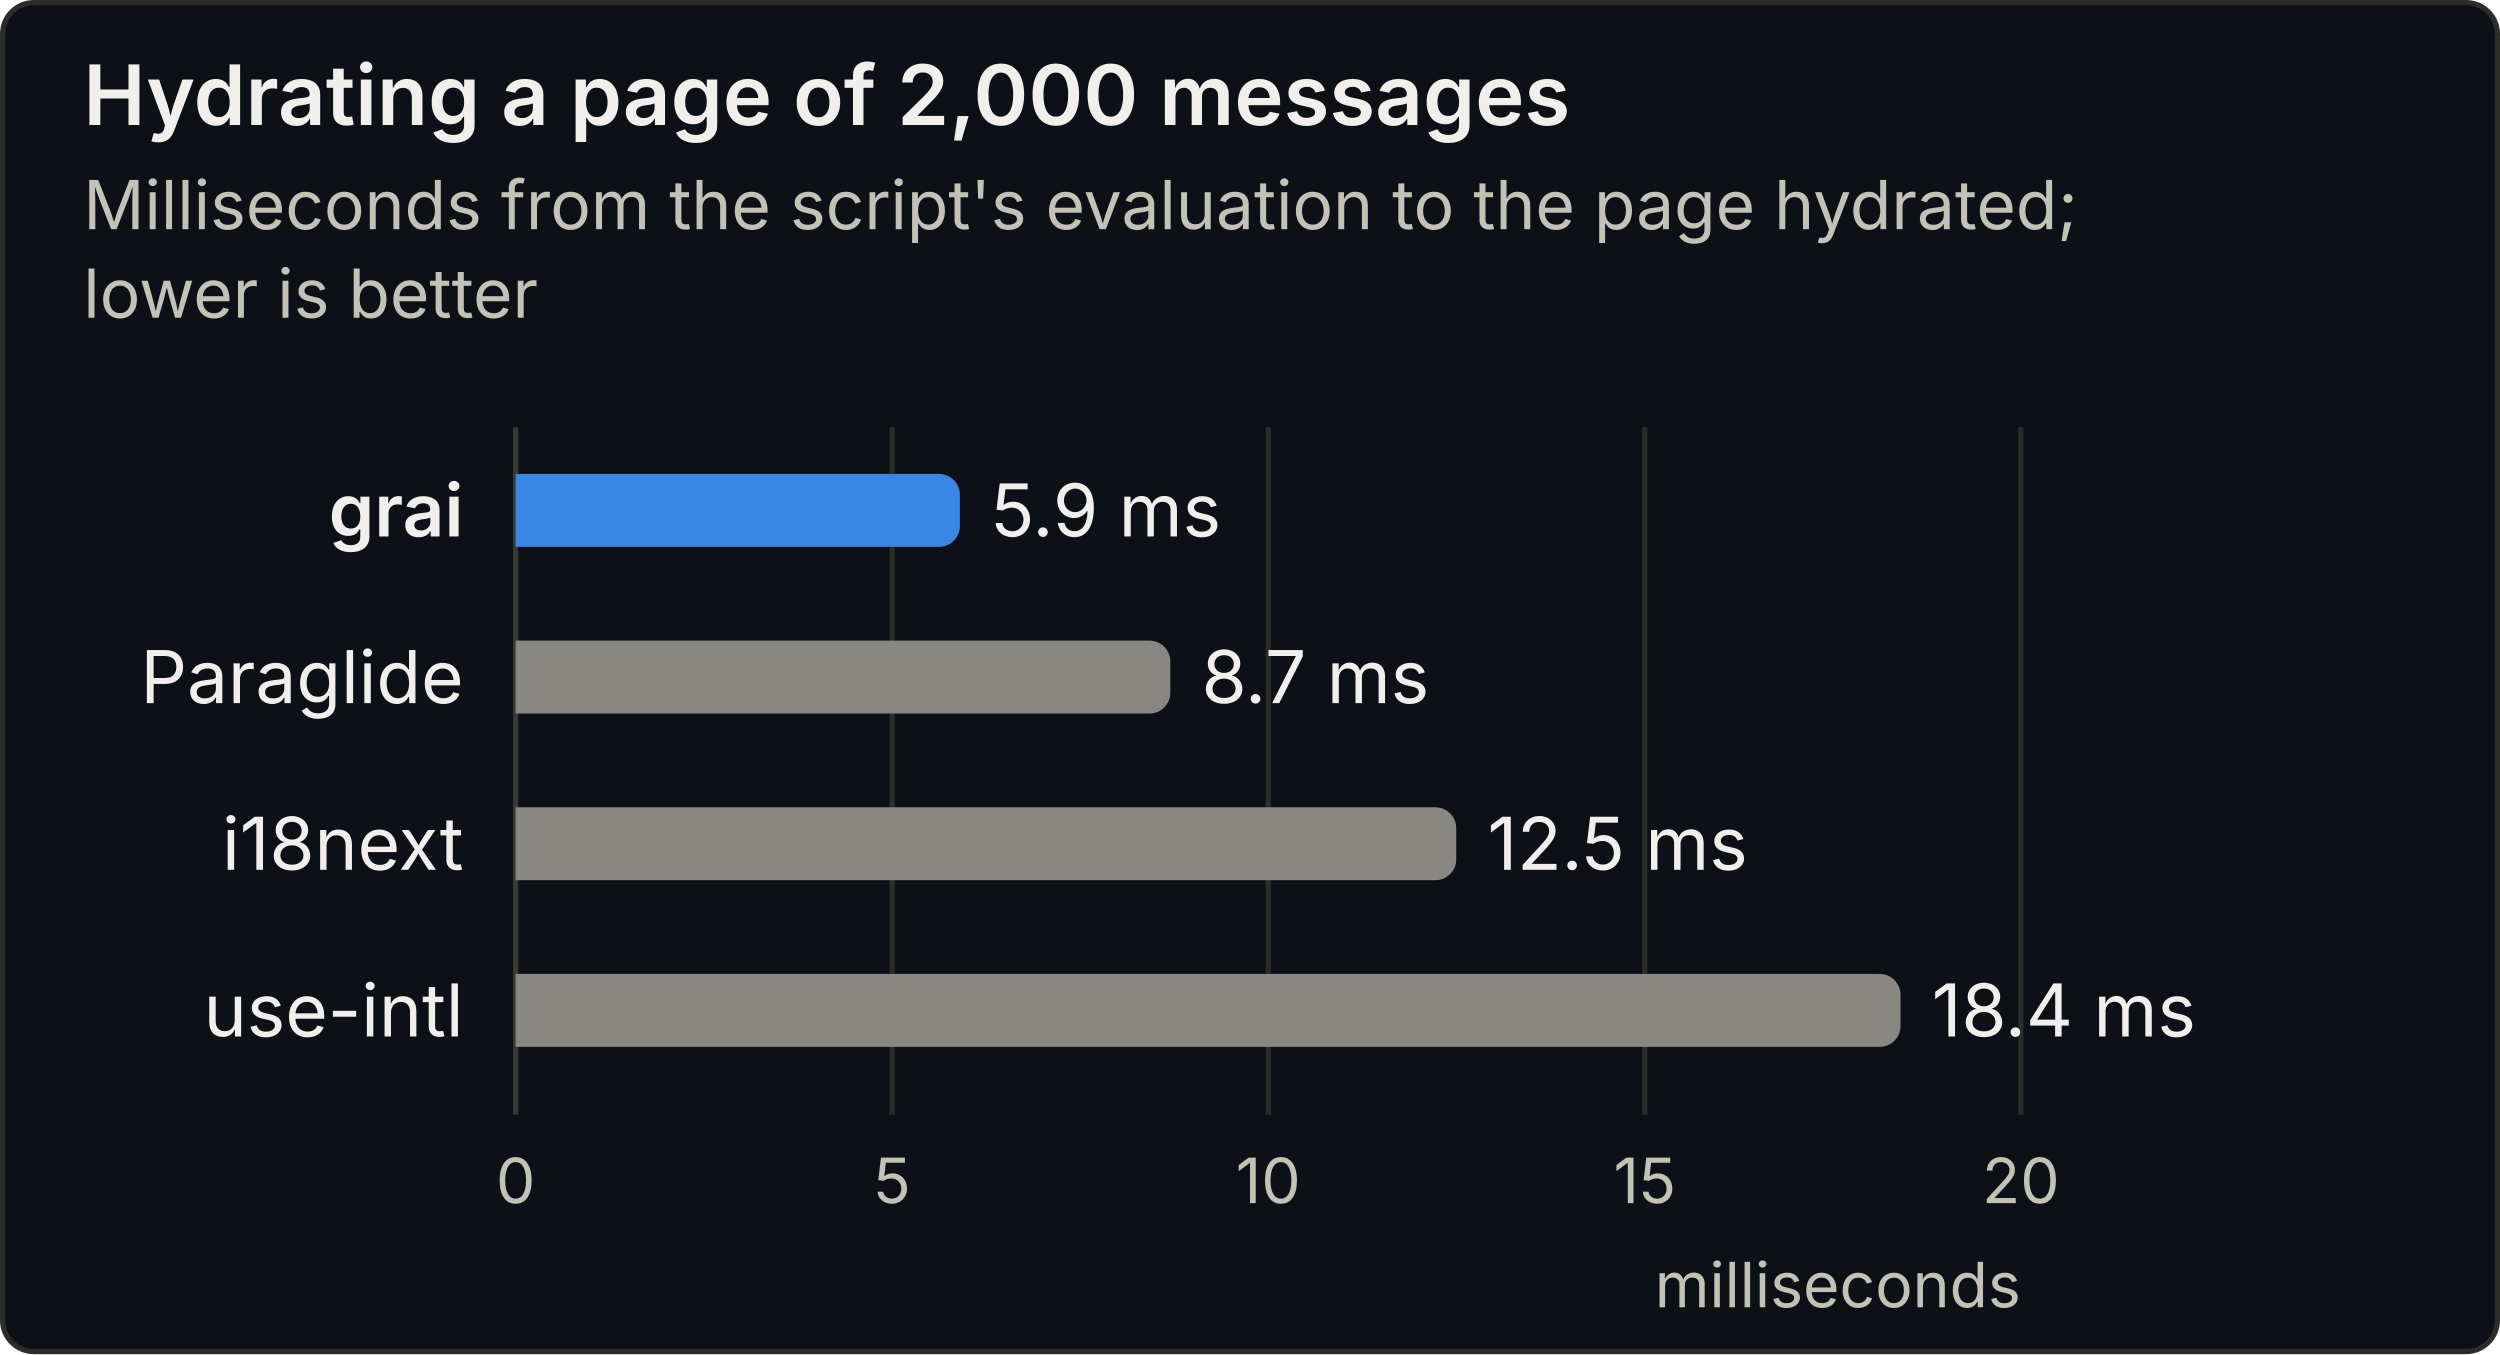
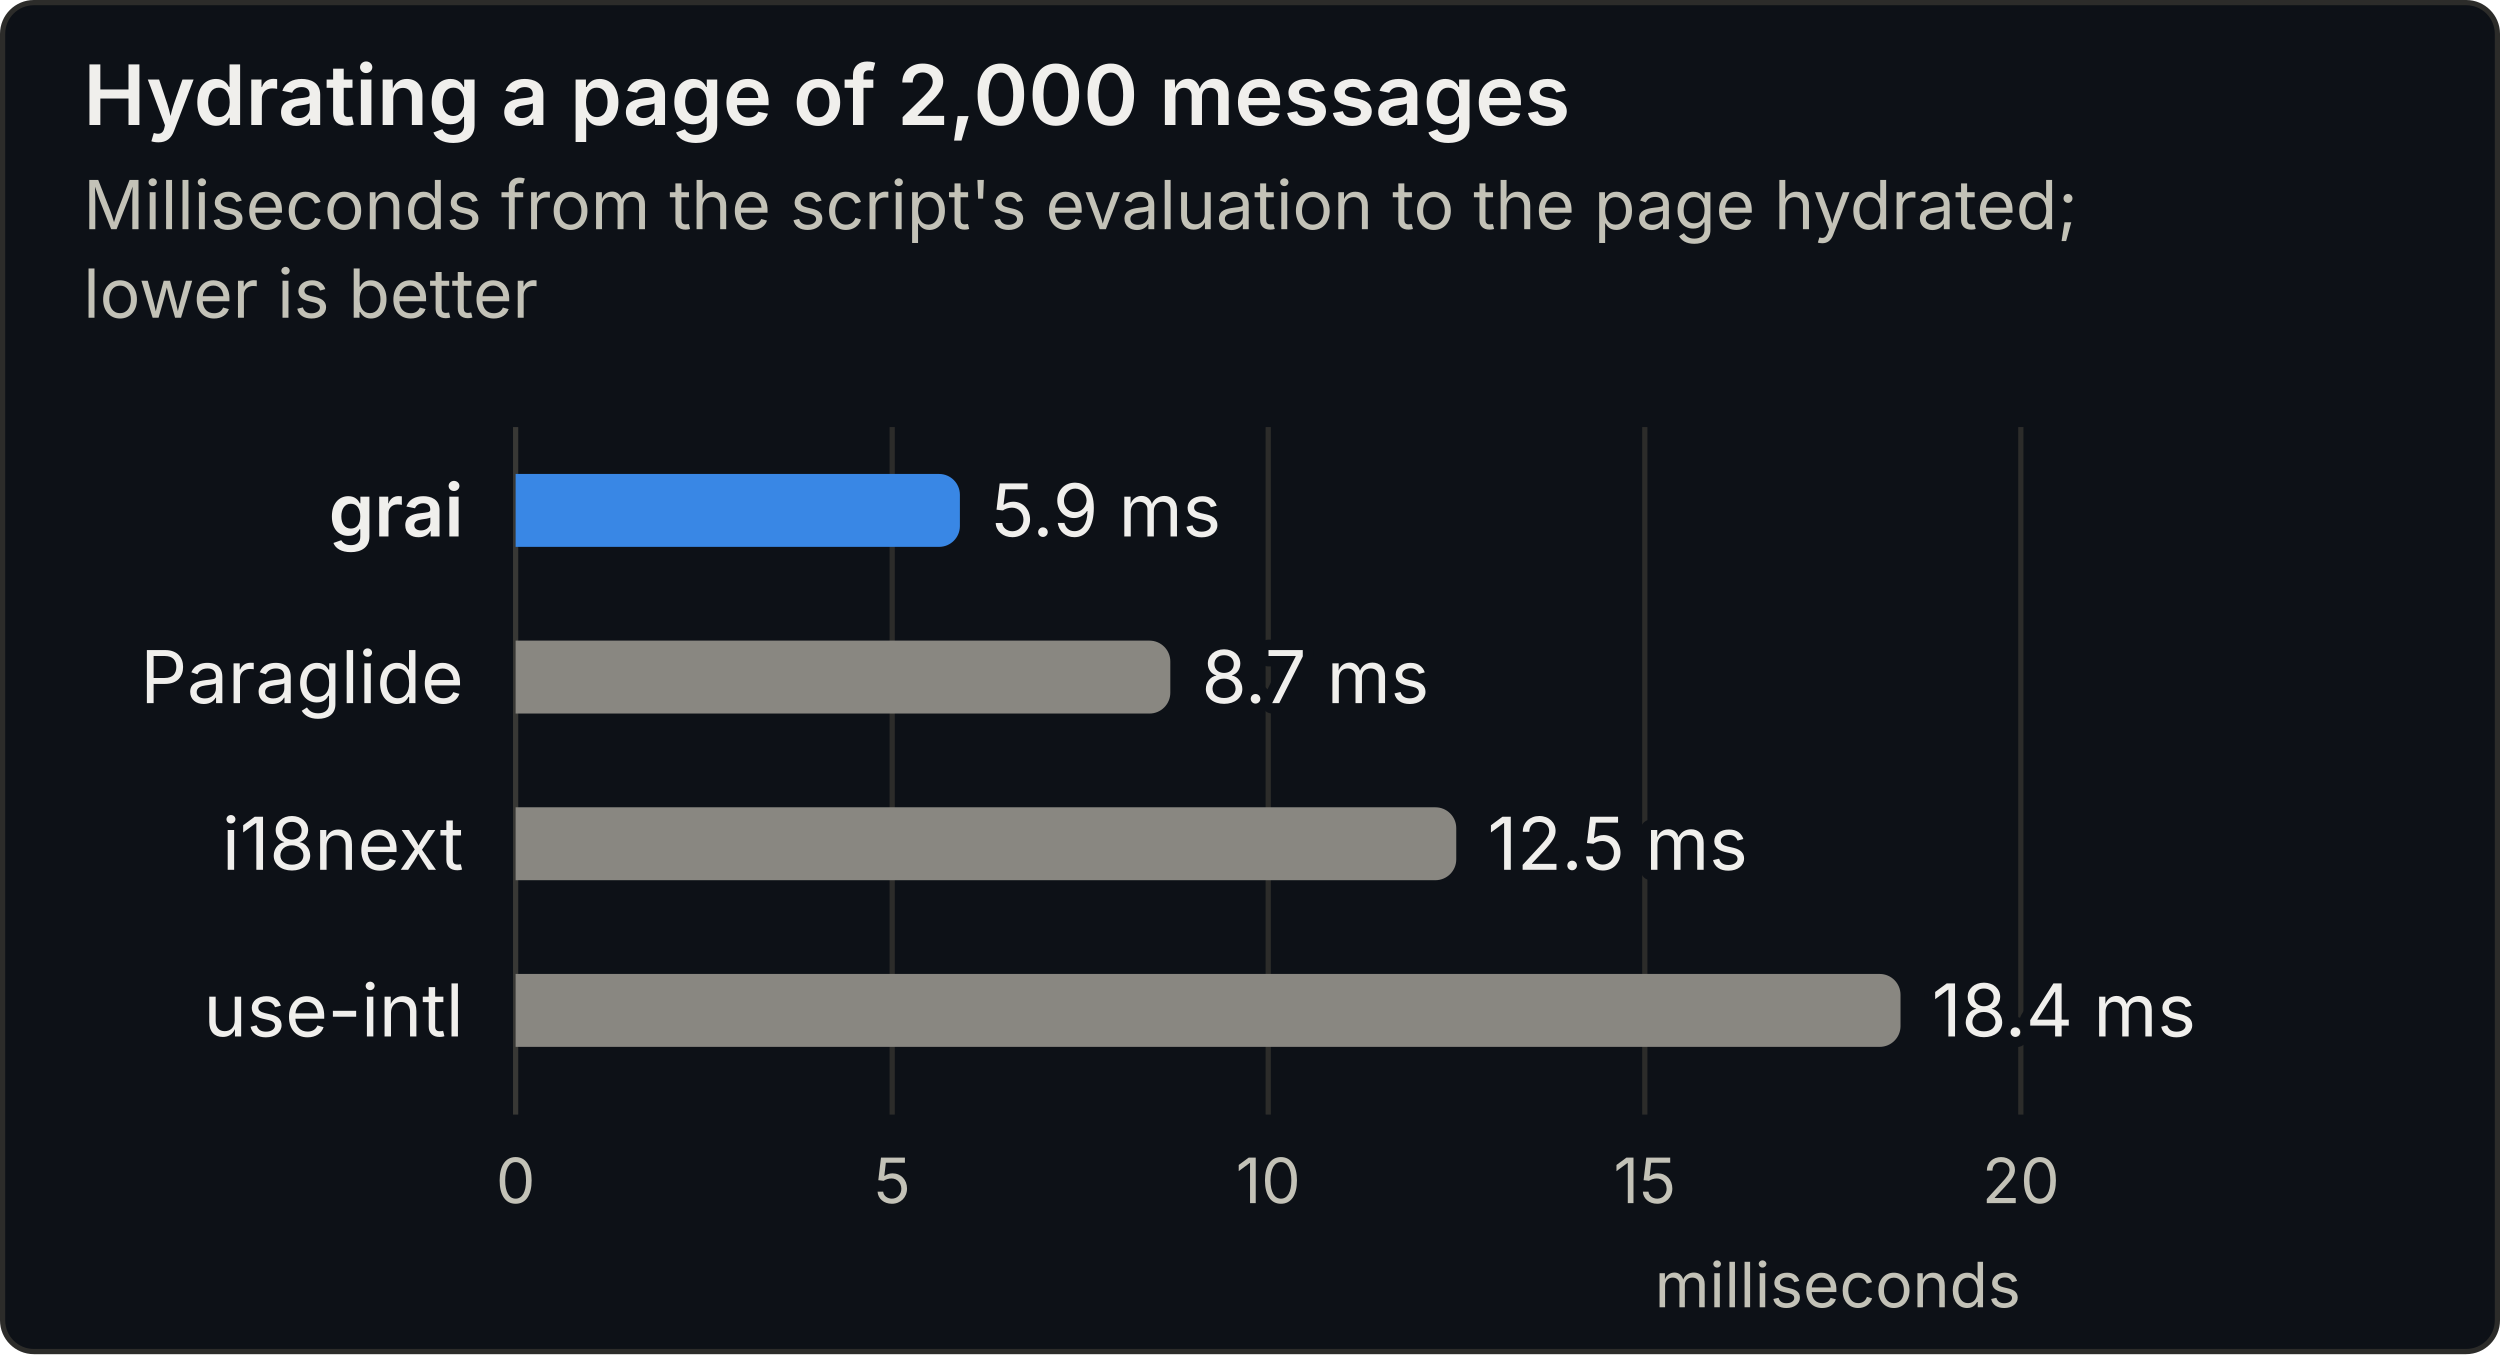
<svg xmlns="http://www.w3.org/2000/svg" viewBox="0 0 480 260" width="480" height="260" font-family="system-ui, -apple-system, 'Segoe UI', sans-serif">
  <rect x="0.5" y="0.5" width="479" height="259" rx="6" fill="#0d1117" stroke="#2c2c2a" />
  <text x="16" y="24" font-size="16" font-weight="600" fill="#f0efec">Hydrating a page of 2,000 messages</text>
  <text x="16" y="44" font-size="13" fill="#c3c2b7">Milliseconds from the script's evaluation to the page hydrated;</text>
  <text x="16" y="61" font-size="13" fill="#c3c2b7">lower is better</text>
  <line x1="99" y1="82" x2="99" y2="214" stroke="#383835" stroke-width="1" />
  <text x="99" y="231" font-size="12" text-anchor="middle" fill="#c3c2b7" style="font-variant-numeric: tabular-nums">0</text>
  <line x1="171.3" y1="82" x2="171.3" y2="214" stroke="#2c2c2a" stroke-width="1" />
  <text x="171.3" y="231" font-size="12" text-anchor="middle" fill="#c3c2b7" style="font-variant-numeric: tabular-nums">5</text>
  <line x1="243.5" y1="82" x2="243.5" y2="214" stroke="#2c2c2a" stroke-width="1" />
  <text x="243.5" y="231" font-size="12" text-anchor="middle" fill="#c3c2b7" style="font-variant-numeric: tabular-nums">10</text>
  <line x1="315.8" y1="82" x2="315.8" y2="214" stroke="#2c2c2a" stroke-width="1" />
  <text x="315.8" y="231" font-size="12" text-anchor="middle" fill="#c3c2b7" style="font-variant-numeric: tabular-nums">15</text>
  <line x1="388" y1="82" x2="388" y2="214" stroke="#2c2c2a" stroke-width="1" />
  <text x="388" y="231" font-size="12" text-anchor="middle" fill="#c3c2b7" style="font-variant-numeric: tabular-nums">20</text>
  <text x="89" y="103" font-size="14" text-anchor="end" font-weight="600" fill="#f0efec">grai</text>
  <path d="M99,91H180.3A4,4 0 0 1 184.3,95V101A4,4 0 0 1 180.3,105H99Z" fill="#3987e5" />
-   <text x="190.3" y="103" font-size="14" fill="#f0efec" style="font-variant-numeric: tabular-nums">5.9 ms</text>
+   <text x="190.3" y="103" font-size="14" fill="#f0efec" stroke="#0d1117" stroke-width="4" stroke-linejoin="round" paint-order="stroke" style="font-variant-numeric: tabular-nums">5.9 ms</text>
  <text x="89" y="135" font-size="14" text-anchor="end" fill="#f0efec">Paraglide</text>
  <path d="M99,123H220.7A4,4 0 0 1 224.7,127V133A4,4 0 0 1 220.7,137H99Z" fill="#898781" />
-   <text x="230.7" y="135" font-size="14" fill="#f0efec" style="font-variant-numeric: tabular-nums">8.7 ms</text>
+   <text x="230.7" y="135" font-size="14" fill="#f0efec" stroke="#0d1117" stroke-width="4" stroke-linejoin="round" paint-order="stroke" style="font-variant-numeric: tabular-nums">8.7 ms</text>
  <text x="89" y="167" font-size="14" text-anchor="end" fill="#f0efec">i18next</text>
  <path d="M99,155H275.6A4,4 0 0 1 279.6,159V165A4,4 0 0 1 275.6,169H99Z" fill="#898781" />
-   <text x="285.6" y="167" font-size="14" fill="#f0efec" style="font-variant-numeric: tabular-nums">12.5 ms</text>
+   <text x="285.6" y="167" font-size="14" fill="#f0efec" stroke="#0d1117" stroke-width="4" stroke-linejoin="round" paint-order="stroke" style="font-variant-numeric: tabular-nums">12.5 ms</text>
  <text x="89" y="199" font-size="14" text-anchor="end" fill="#f0efec">use-intl</text>
  <path d="M99,187H360.9A4,4 0 0 1 364.9,191V197A4,4 0 0 1 360.9,201H99Z" fill="#898781" />
-   <text x="370.9" y="199" font-size="14" fill="#f0efec" style="font-variant-numeric: tabular-nums">18.4 ms</text>
+   <text x="370.9" y="199" font-size="14" fill="#f0efec" stroke="#0d1117" stroke-width="4" stroke-linejoin="round" paint-order="stroke" style="font-variant-numeric: tabular-nums">18.4 ms</text>
  <text x="388" y="251" font-size="12" text-anchor="end" fill="#c3c2b7">milliseconds</text>
</svg>
